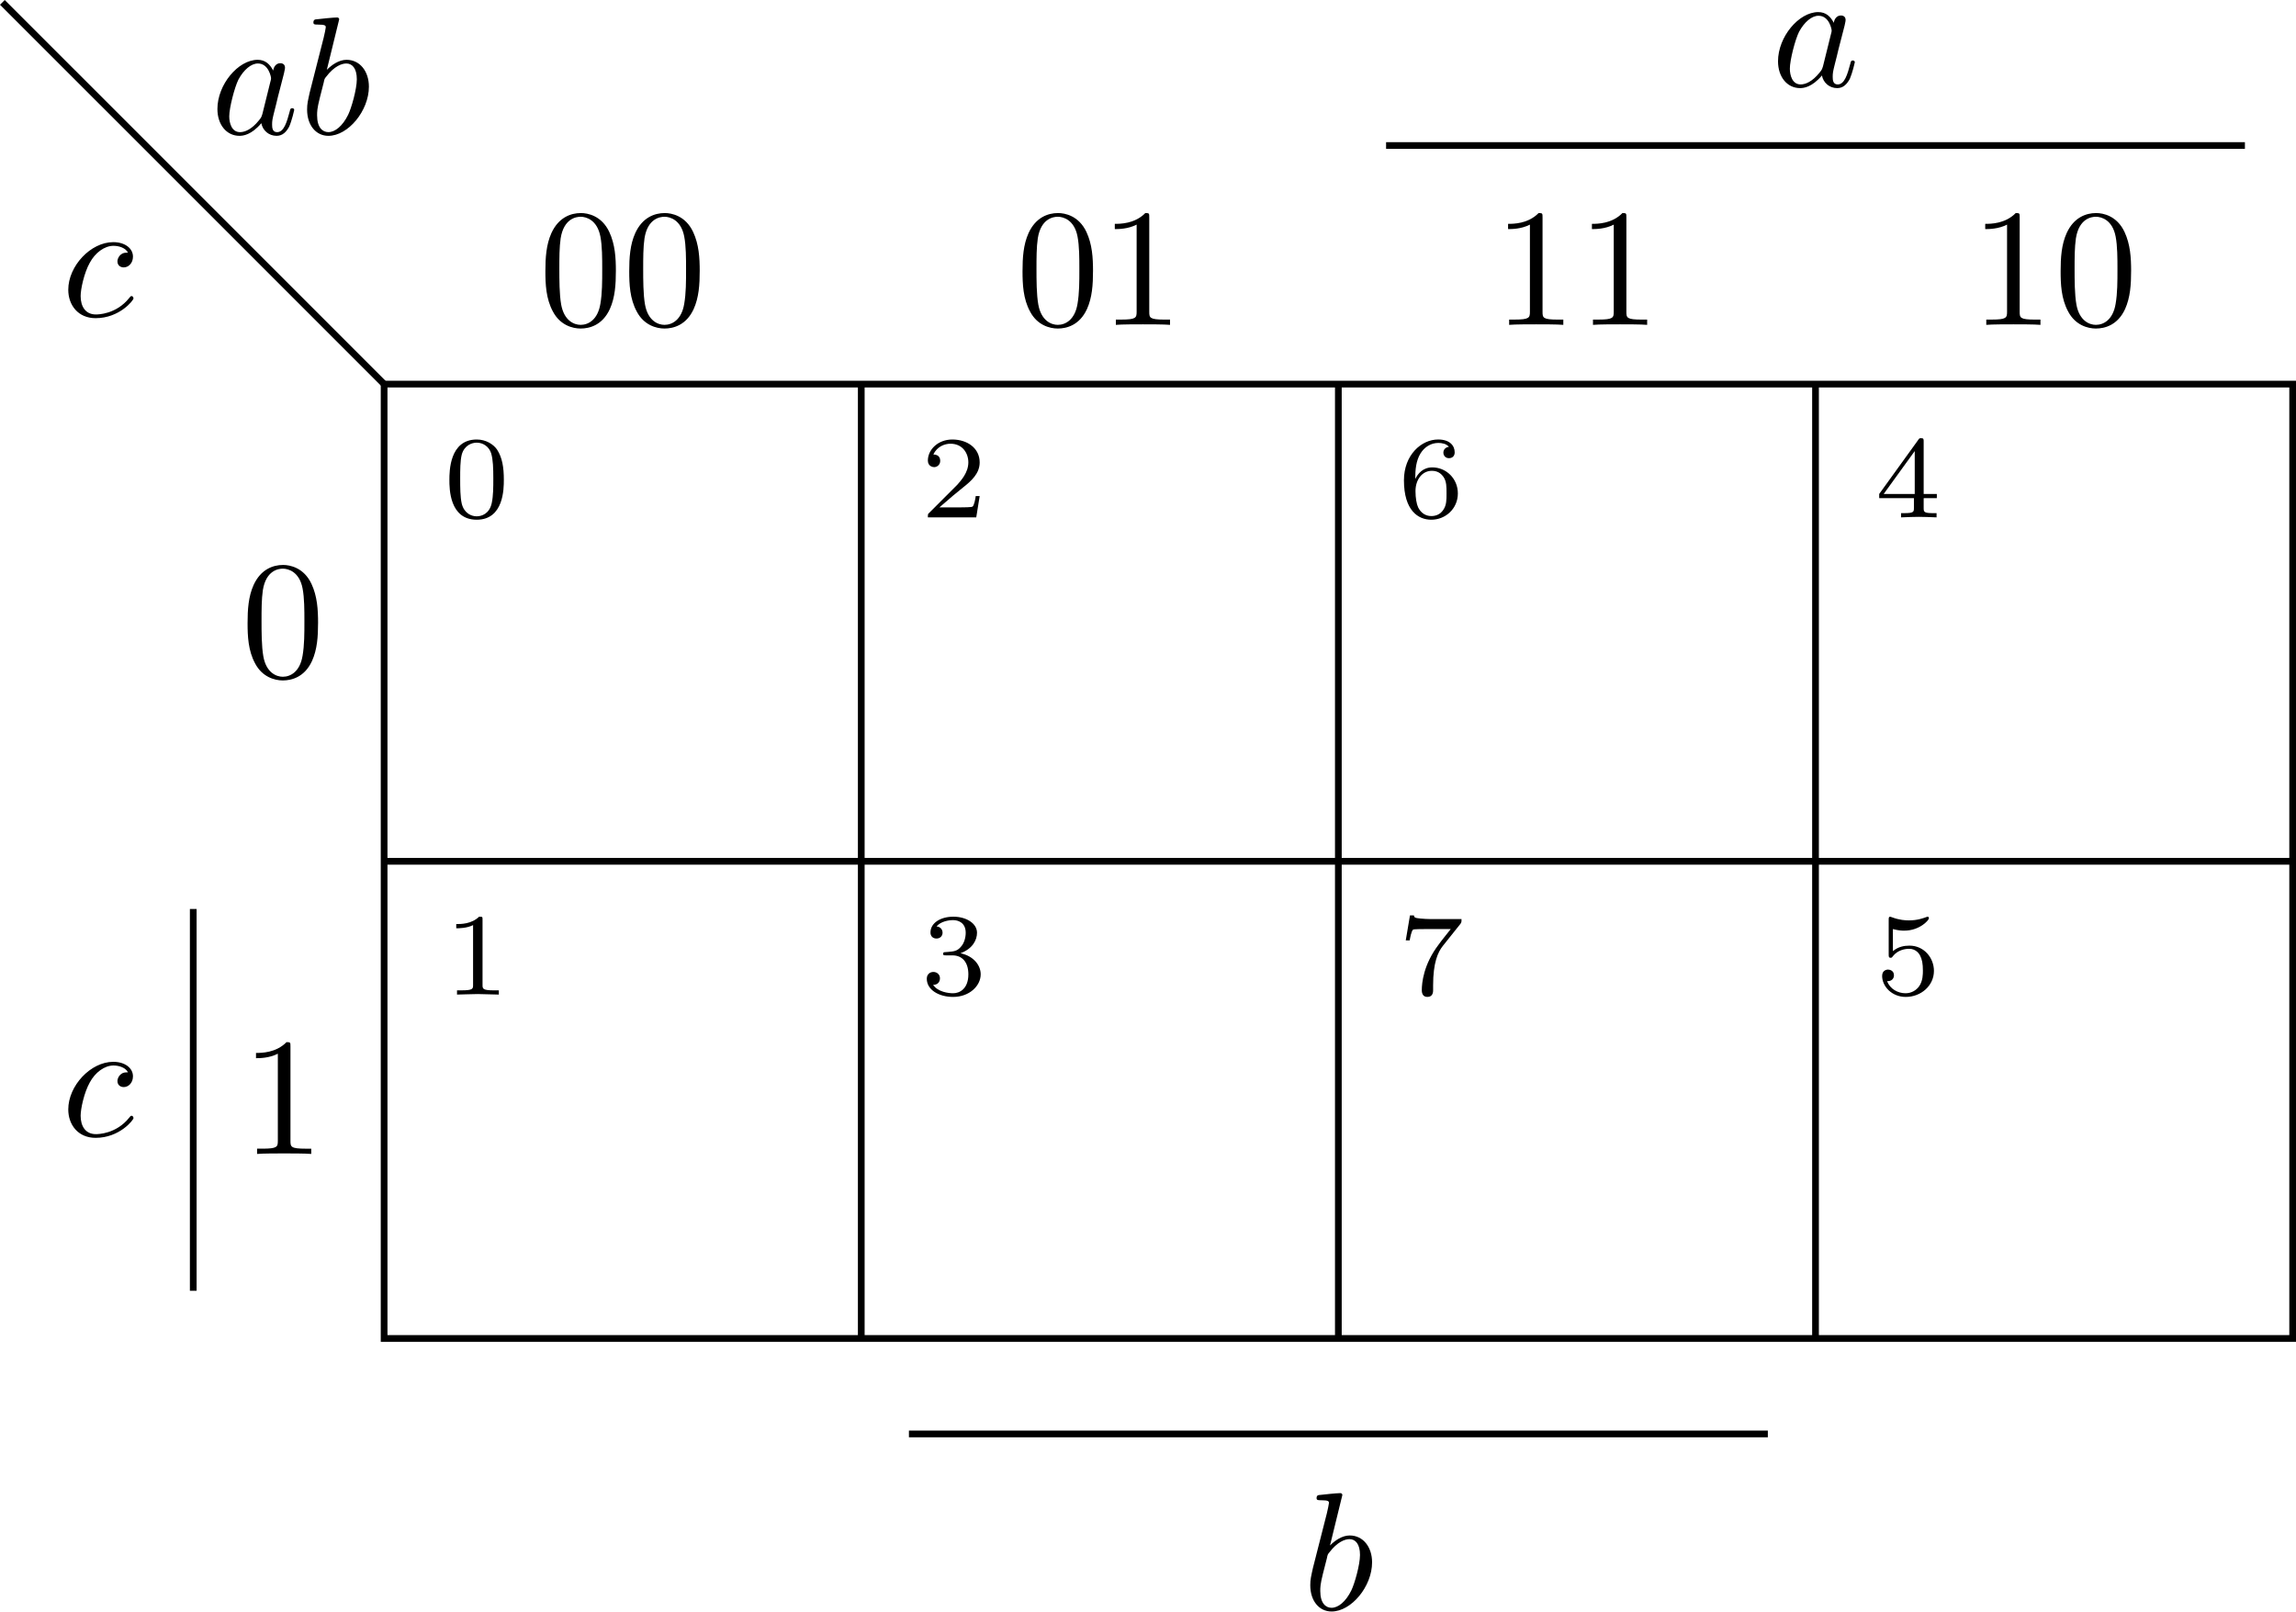
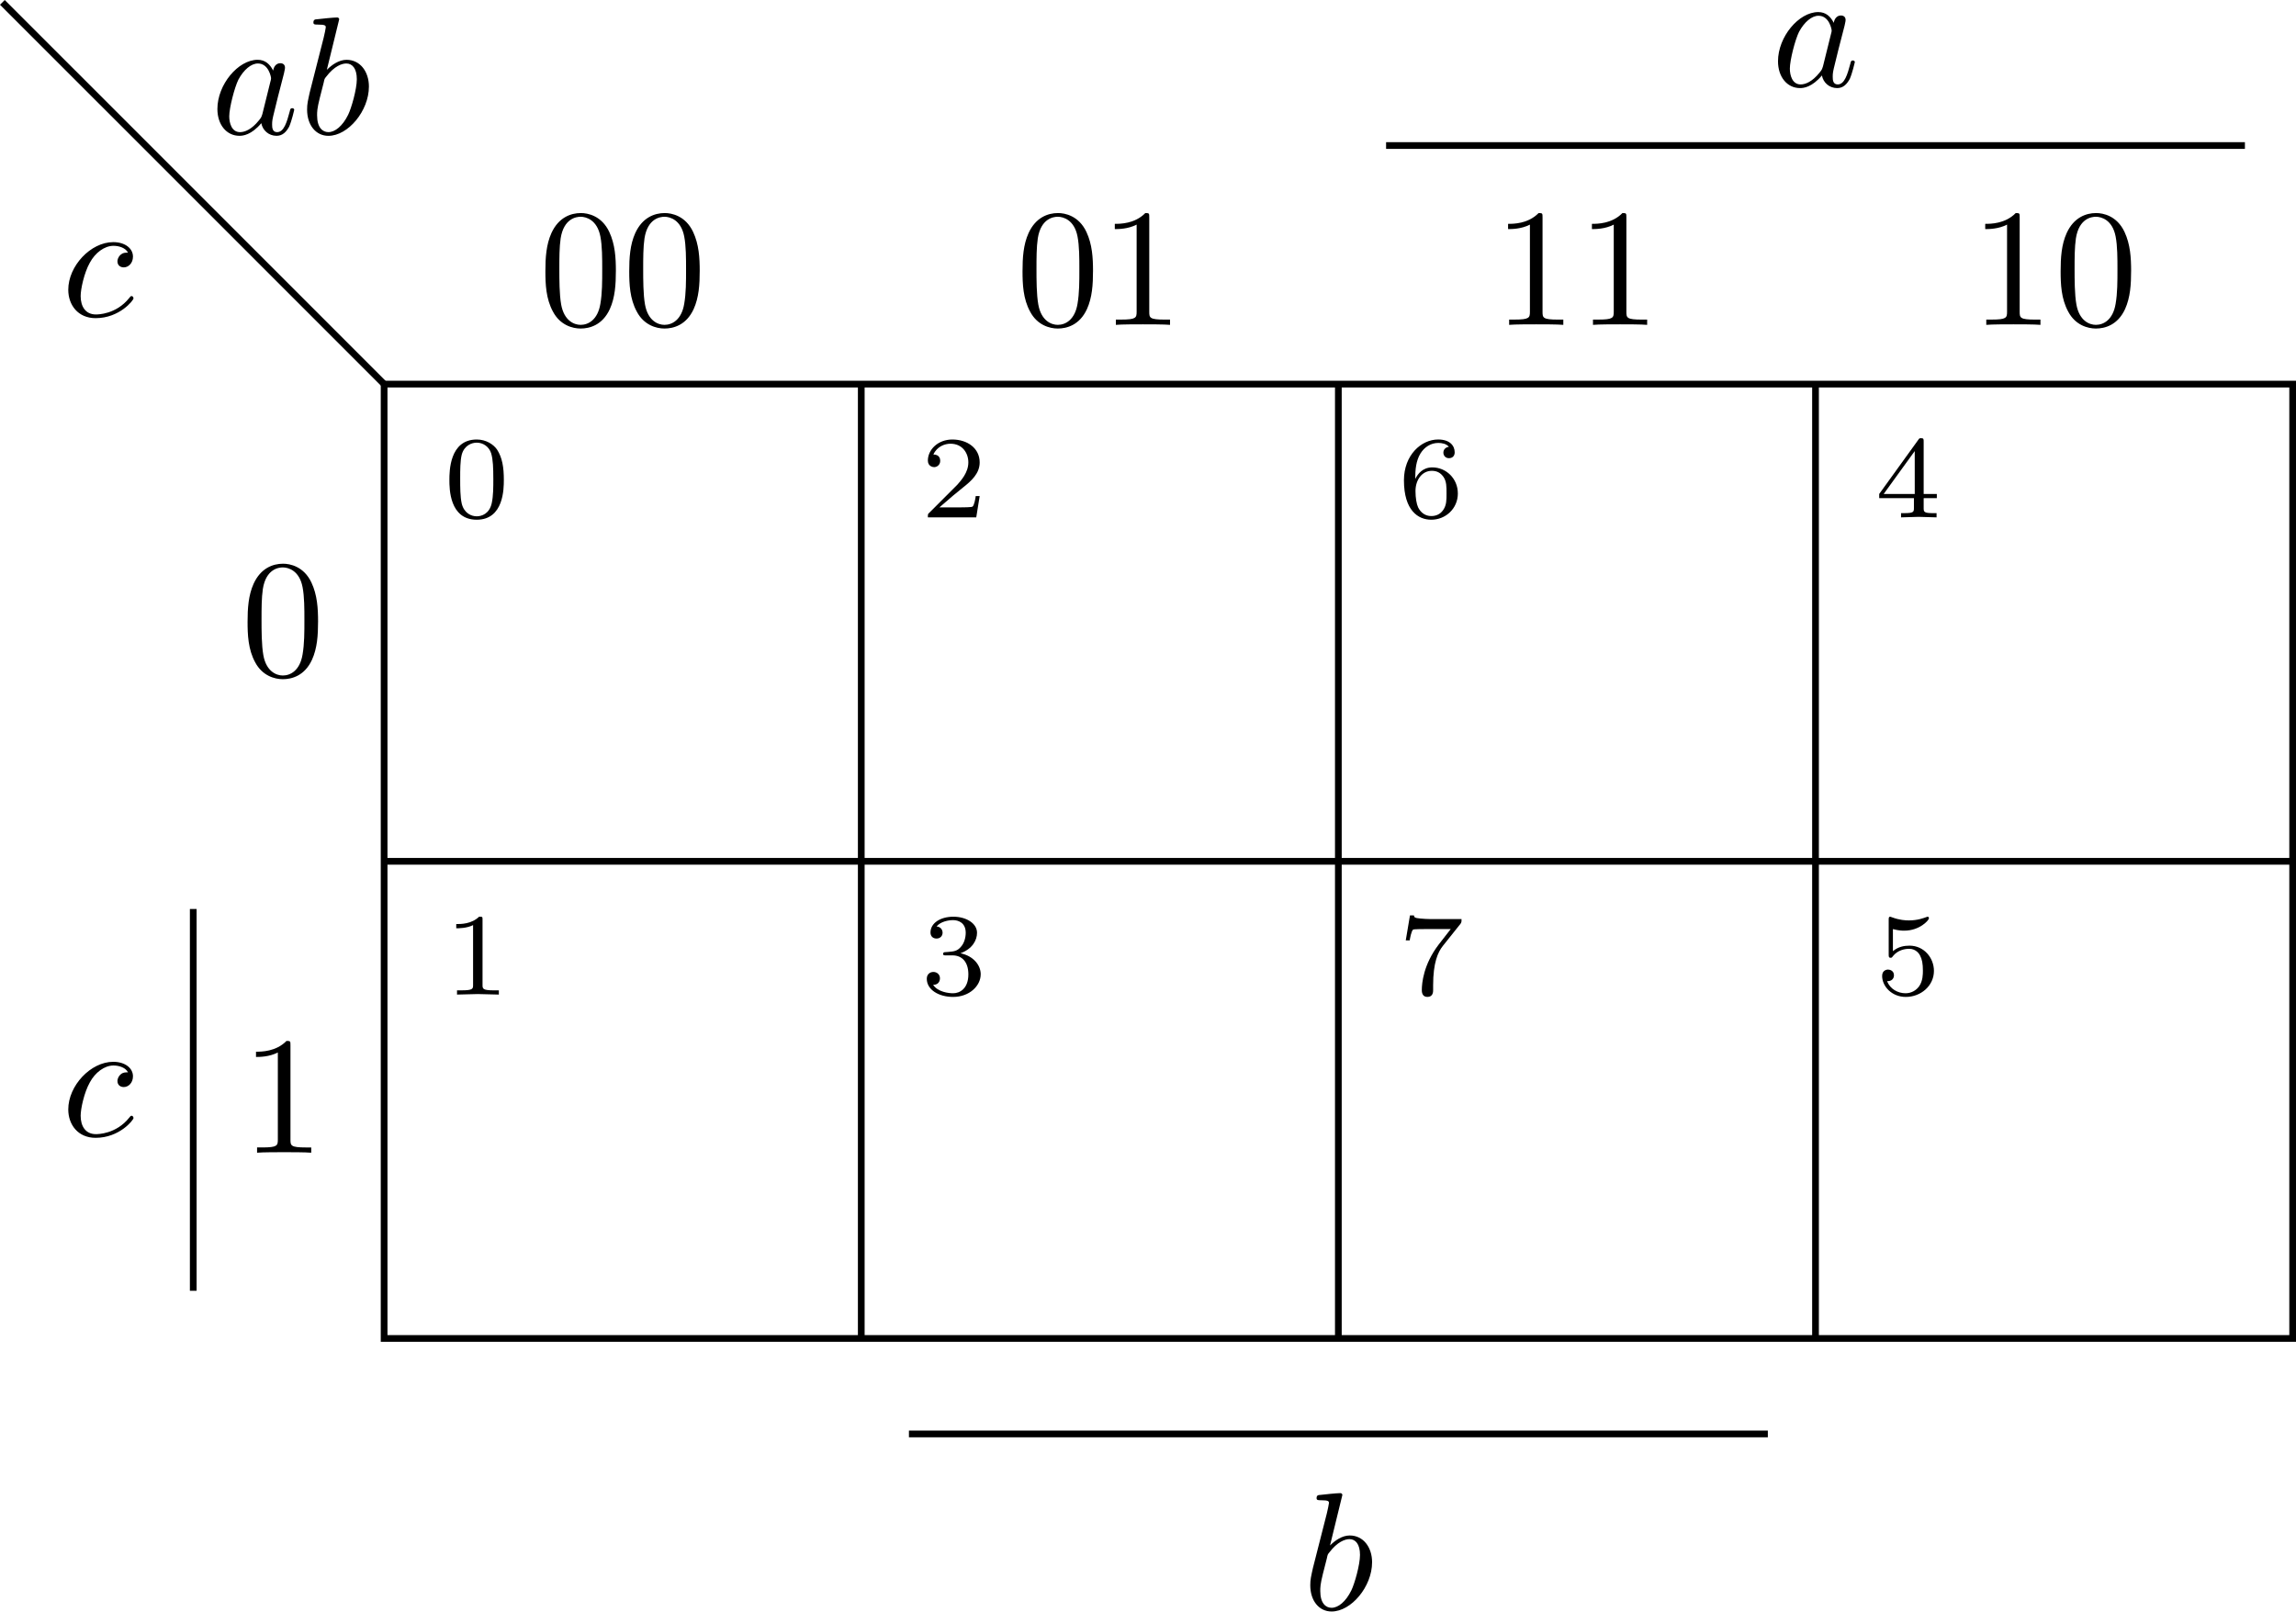
<svg xmlns="http://www.w3.org/2000/svg" xmlns:xlink="http://www.w3.org/1999/xlink" width="136.406pt" height="95.726pt" viewBox="0 0 136.406 95.726" version="1.1" id="svg162">
  <defs id="defs52">
    <g id="g44">
      <g id="glyph-0-0" />
      <g id="glyph-0-1">
-         <path d="M 3.719,-3.766 C 3.531,-4.141 3.25,-4.406 2.797,-4.406 c -1.156,0 -2.391,1.469 -2.391,2.922 0,0.938 0.547,1.594 1.312,1.594 0.203,0 0.703,-0.047 1.297,-0.75 0.078,0.422 0.438,0.75 0.906,0.75 0.359,0 0.578,-0.234 0.75,-0.547 0.156,-0.359 0.297,-0.969 0.297,-0.984 0,-0.109 -0.094,-0.109 -0.125,-0.109 -0.094,0 -0.109,0.047 -0.141,0.188 -0.172,0.641 -0.344,1.234 -0.75,1.234 -0.281,0 -0.297,-0.266 -0.297,-0.453 0,-0.219 0.016,-0.312 0.125,-0.75 C 3.891,-1.719 3.906,-1.828 4,-2.203 L 4.359,-3.594 c 0.062,-0.281 0.062,-0.297 0.062,-0.344 0,-0.172 -0.109,-0.266 -0.281,-0.266 -0.25,0 -0.391,0.219 -0.422,0.438 z M 3.078,-1.188 C 3.016,-1 3.016,-0.984 2.875,-0.812 2.438,-0.266 2.031,-0.109 1.75,-0.109 c -0.5,0 -0.641,-0.547 -0.641,-0.938 0,-0.5 0.312,-1.719 0.547,-2.188 0.312,-0.578 0.75,-0.953 1.156,-0.953 0.641,0 0.781,0.812 0.781,0.875 0,0.062 -0.016,0.125 -0.031,0.172 z m 0,0" id="path3" />
+         <path d="m 4.969,-1.422 c 0,-0.109 -0.094,-0.109 -0.125,-0.109 -0.094,0 -0.109,0.047 -0.141,0.188 -0.172,0.641 -0.344,1.234 -0.75,1.234 -0.281,0 -0.297,-0.266 -0.297,-0.453 0,-0.219 0.016,-0.312 0.125,-0.75 L 4,-2.203 4.359,-3.594 c 0.062,-0.281 0.062,-0.297 0.062,-0.344 0,-0.172 -0.109,-0.266 -0.281,-0.266 -0.25,0 -0.391,0.219 -0.422,0.438 -0.188,-0.375 -0.469,-0.641 -0.922,-0.641 -1.156,0 -2.391,1.469 -2.391,2.922 0,0.938 0.547,1.594 1.312,1.594 0.203,0 0.703,-0.047 1.297,-0.75 0.078,0.422 0.438,0.75 0.906,0.75 0.359,0 0.578,-0.234 0.75,-0.547 0.156,-0.359 0.297,-0.984 0.297,-0.984 z M 3.562,-3.141 3.078,-1.188 C 3.016,-1 3.016,-0.984 2.875,-0.812 2.438,-0.266 2.031,-0.109 1.75,-0.109 c -0.5,0 -0.641,-0.547 -0.641,-0.938 0,-0.5 0.312,-1.719 0.547,-2.188 0.312,-0.578 0.75,-0.953 1.156,-0.953 0.641,0 0.781,0.812 0.781,0.875 0,0.062 -0.016,0.125 -0.031,0.172 z m 0,0" id="path3" />
      </g>
      <g id="glyph-0-2">
-         <path d="m 2.375,-6.812 c 0,0 0,-0.109 -0.125,-0.109 -0.219,0 -0.953,0.078 -1.219,0.109 -0.078,0 -0.188,0.016 -0.188,0.188 0,0.125 0.094,0.125 0.25,0.125 0.469,0 0.484,0.062 0.484,0.172 0,0.062 -0.078,0.406 -0.125,0.609 l -0.828,3.25 c -0.109,0.5 -0.156,0.672 -0.156,1.016 0,0.938 0.531,1.562 1.266,1.562 1.172,0 2.406,-1.484 2.406,-2.922 0,-0.906 -0.531,-1.594 -1.328,-1.594 -0.453,0 -0.875,0.297 -1.172,0.594 z M 1.453,-3.047 C 1.5,-3.266 1.5,-3.281 1.594,-3.391 2.078,-4.031 2.531,-4.188 2.797,-4.188 c 0.359,0 0.625,0.297 0.625,0.938 0,0.594 -0.328,1.734 -0.516,2.109 -0.328,0.672 -0.781,1.031 -1.172,1.031 -0.344,0 -0.672,-0.266 -0.672,-1 0,-0.203 0,-0.391 0.156,-1.016 z m 0,0" id="path6" />
+         <path d="m 4.141,-2.812 c 0,-0.906 -0.531,-1.594 -1.328,-1.594 -0.453,0 -0.875,0.297 -1.172,0.594 l 0.734,-3 c 0,0 0,-0.109 -0.125,-0.109 -0.219,0 -0.953,0.078 -1.219,0.109 -0.078,0 -0.188,0.016 -0.188,0.188 0,0.125 0.094,0.125 0.25,0.125 0.469,0 0.484,0.062 0.484,0.172 0,0.062 -0.078,0.406 -0.125,0.609 l -0.828,3.25 c -0.109,0.5 -0.156,0.672 -0.156,1.016 0,0.938 0.531,1.562 1.266,1.562 1.172,0 2.406,-1.484 2.406,-2.922 z M 2.906,-1.141 c -0.328,0.672 -0.781,1.031 -1.172,1.031 -0.344,0 -0.672,-0.266 -0.672,-1 0,-0.203 0,-0.391 0.156,-1.016 L 1.453,-3.047 C 1.5,-3.266 1.5,-3.281 1.594,-3.391 2.078,-4.031 2.531,-4.188 2.797,-4.188 c 0.359,0 0.625,0.297 0.625,0.938 0,0.594 -0.328,1.734 -0.516,2.109 z m 0,0" id="path6" />
      </g>
      <g id="glyph-0-3">
-         <path d="m 3.953,-3.781 c -0.172,0 -0.297,0 -0.438,0.125 -0.172,0.156 -0.188,0.328 -0.188,0.391 0,0.25 0.188,0.359 0.375,0.359 0.281,0 0.547,-0.25 0.547,-0.641 0,-0.484 -0.469,-0.859 -1.172,-0.859 -1.344,0 -2.672,1.422 -2.672,2.828 0,0.906 0.578,1.688 1.625,1.688 1.422,0 2.25,-1.062 2.25,-1.172 0,-0.062 -0.047,-0.141 -0.109,-0.141 -0.062,0 -0.078,0.031 -0.141,0.109 -0.781,0.984 -1.875,0.984 -1.984,0.984 -0.625,0 -0.906,-0.484 -0.906,-1.094 0,-0.406 0.203,-1.375 0.547,-1.984 0.312,-0.578 0.859,-1 1.406,-1 0.328,0 0.719,0.125 0.859,0.406 z m 0,0" id="path9" />
+         <path d="m 4.281,-1.062 c 0,-0.062 -0.047,-0.141 -0.109,-0.141 -0.062,0 -0.078,0.031 -0.141,0.109 -0.781,0.984 -1.875,0.984 -1.984,0.984 -0.625,0 -0.906,-0.484 -0.906,-1.094 0,-0.406 0.203,-1.375 0.547,-1.984 0.312,-0.578 0.859,-1 1.406,-1 0.328,0 0.719,0.125 0.859,0.406 -0.172,0 -0.297,0 -0.438,0.125 -0.172,0.156 -0.188,0.328 -0.188,0.391 0,0.25 0.188,0.359 0.375,0.359 0.281,0 0.547,-0.25 0.547,-0.641 0,-0.484 -0.469,-0.859 -1.172,-0.859 -1.344,0 -2.672,1.422 -2.672,2.828 0,0.906 0.578,1.688 1.625,1.688 1.422,0 2.25,-1.062 2.25,-1.172 z m 0,0" id="path9" />
      </g>
      <g id="glyph-1-0" />
      <g id="glyph-1-1">
-         <path d="m 4.578,-3.188 c 0,-0.797 -0.047,-1.594 -0.391,-2.328 -0.453,-0.969 -1.281,-1.125 -1.688,-1.125 -0.609,0 -1.328,0.266 -1.75,1.188 -0.312,0.688 -0.359,1.469 -0.359,2.266 0,0.75 0.031,1.641 0.453,2.406 0.422,0.797 1.156,1 1.641,1 0.531,0 1.297,-0.203 1.734,-1.156 0.312,-0.688 0.359,-1.469 0.359,-2.25 z M 2.484,0 C 2.094,0 1.5,-0.25 1.328,-1.203 1.219,-1.797 1.219,-2.719 1.219,-3.312 c 0,-0.641 0,-1.297 0.078,-1.828 0.188,-1.188 0.938,-1.281 1.188,-1.281 0.328,0 0.984,0.188 1.172,1.172 0.109,0.562 0.109,1.312 0.109,1.938 0,0.75 0,1.422 -0.109,2.062 C 3.5,-0.297 2.938,0 2.484,0 Z m 0,0" id="path13" />
+         <path d="m 4.578,-3.188 c 0,-0.797 -0.047,-1.594 -0.391,-2.328 -0.453,-0.969 -1.281,-1.125 -1.688,-1.125 -0.609,0 -1.328,0.266 -1.75,1.188 -0.312,0.688 -0.359,1.469 -0.359,2.266 0,0.75 0.031,1.641 0.453,2.406 0.422,0.797 1.156,1 1.641,1 0.531,0 1.297,-0.203 1.734,-1.156 0.312,-0.688 0.359,-1.469 0.359,-2.25 z m -0.812,-0.125 c 0,0.75 0,1.422 -0.109,2.062 C 3.5,-0.297 2.938,0 2.484,0 2.094,0 1.5,-0.25 1.328,-1.203 1.219,-1.797 1.219,-2.719 1.219,-3.312 c 0,-0.641 0,-1.297 0.078,-1.828 0.188,-1.188 0.938,-1.281 1.188,-1.281 0.328,0 0.984,0.188 1.172,1.172 0.109,0.562 0.109,1.312 0.109,1.938 z m 0,0" id="path13" />
      </g>
      <g id="glyph-1-2">
-         <path d="m 2.938,-6.375 c 0,-0.25 0,-0.266 -0.234,-0.266 C 2.078,-6 1.203,-6 0.891,-6 v 0.312 c 0.203,0 0.781,0 1.297,-0.266 v 5.172 c 0,0.359 -0.031,0.469 -0.922,0.469 h -0.312 V 0 c 0.344,-0.031 1.203,-0.031 1.609,-0.031 0.391,0 1.266,0 1.609,0.031 v -0.312 h -0.312 c -0.906,0 -0.922,-0.109 -0.922,-0.469 z m 0,0" id="path16" />
+         <path d="m 4.172,0 v -0.312 h -0.312 C 2.953,-0.312 2.938,-0.422 2.938,-0.781 V -6.375 c 0,-0.25 0,-0.266 -0.234,-0.266 C 2.078,-6 1.203,-6 0.891,-6 v 0.312 c 0.203,0 0.781,0 1.297,-0.266 v 5.172 c 0,0.359 -0.031,0.469 -0.922,0.469 h -0.312 V 0 c 0.344,-0.031 1.203,-0.031 1.609,-0.031 0.391,0 1.266,0 1.609,0.031 z m 0,0" id="path16" />
      </g>
      <g id="glyph-2-0" />
      <g id="glyph-2-1">
-         <path d="M 3.594,-2.219 C 3.594,-2.984 3.5,-3.547 3.188,-4.031 2.969,-4.344 2.531,-4.625 1.984,-4.625 c -1.625,0 -1.625,1.906 -1.625,2.406 0,0.5 0,2.359 1.625,2.359 1.609,0 1.609,-1.859 1.609,-2.359 z M 1.984,-0.062 c -0.328,0 -0.75,-0.188 -0.891,-0.75 C 1,-1.219 1,-1.797 1,-2.312 1,-2.828 1,-3.359 1.094,-3.734 1.25,-4.281 1.688,-4.438 1.984,-4.438 c 0.375,0 0.734,0.234 0.859,0.641 0.109,0.375 0.125,0.875 0.125,1.484 0,0.516 0,1.031 -0.094,1.469 -0.141,0.641 -0.609,0.781 -0.891,0.781 z m 0,0" id="path20" />
+         <path d="M 3.594,-2.219 C 3.594,-2.984 3.5,-3.547 3.188,-4.031 2.969,-4.344 2.531,-4.625 1.984,-4.625 c -1.625,0 -1.625,1.906 -1.625,2.406 0,0.5 0,2.359 1.625,2.359 1.609,0 1.609,-1.859 1.609,-2.359 z m -0.625,-0.094 c 0,0.516 0,1.031 -0.094,1.469 -0.141,0.641 -0.609,0.781 -0.891,0.781 -0.328,0 -0.75,-0.188 -0.891,-0.75 C 1,-1.219 1,-1.797 1,-2.312 1,-2.828 1,-3.359 1.094,-3.734 1.25,-4.281 1.688,-4.438 1.984,-4.438 c 0.375,0 0.734,0.234 0.859,0.641 0.109,0.375 0.125,0.875 0.125,1.484 z m 0,0" id="path20" />
      </g>
      <g id="glyph-2-2">
-         <path d="m 2.328,-4.438 c 0,-0.188 0,-0.188 -0.203,-0.188 -0.453,0.438 -1.078,0.438 -1.359,0.438 v 0.25 c 0.156,0 0.625,0 1,-0.188 v 3.547 c 0,0.234 0,0.328 -0.688,0.328 H 0.812 V 0 c 0.125,0 0.984,-0.031 1.234,-0.031 0.219,0 1.094,0.031 1.25,0.031 V -0.25 H 3.031 c -0.703,0 -0.703,-0.094 -0.703,-0.328 z m 0,0" id="path23" />
+         <path d="M 3.297,0 V -0.25 H 3.031 c -0.703,0 -0.703,-0.094 -0.703,-0.328 V -4.438 c 0,-0.188 0,-0.188 -0.203,-0.188 -0.453,0.438 -1.078,0.438 -1.359,0.438 v 0.25 c 0.156,0 0.625,0 1,-0.188 v 3.547 c 0,0.234 0,0.328 -0.688,0.328 H 0.812 V 0 l 1.234,-0.031 z m 0,0" id="path23" />
      </g>
      <g id="glyph-2-3">
        <path d="M 3.516,-1.266 H 3.281 c -0.016,0.156 -0.094,0.562 -0.188,0.625 C 3.047,-0.594 2.516,-0.594 2.406,-0.594 H 1.125 c 0.734,-0.641 0.984,-0.844 1.391,-1.172 0.516,-0.406 1,-0.844 1,-1.5 0,-0.844 -0.734,-1.359 -1.625,-1.359 -0.859,0 -1.453,0.609 -1.453,1.25 0,0.344 0.297,0.391 0.375,0.391 0.156,0 0.359,-0.125 0.359,-0.375 0,-0.125 -0.047,-0.375 -0.406,-0.375 C 0.984,-4.219 1.453,-4.375 1.781,-4.375 c 0.703,0 1.062,0.547 1.062,1.109 0,0.609 -0.438,1.078 -0.656,1.328 L 0.516,-0.266 C 0.438,-0.203 0.438,-0.188 0.438,0 h 2.875 z m 0,0" id="path26" />
      </g>
      <g id="glyph-2-4">
-         <path d="m 1.906,-2.328 c 0.547,0 0.938,0.375 0.938,1.125 0,0.859 -0.516,1.125 -0.906,1.125 -0.281,0 -0.906,-0.078 -1.188,-0.5 0.328,0 0.406,-0.234 0.406,-0.391 0,-0.219 -0.172,-0.375 -0.391,-0.375 -0.188,0 -0.391,0.125 -0.391,0.406 0,0.656 0.719,1.078 1.562,1.078 0.969,0 1.641,-0.656 1.641,-1.344 0,-0.547 -0.438,-1.094 -1.203,-1.25 0.719,-0.266 0.984,-0.781 0.984,-1.219 0,-0.547 -0.625,-0.953 -1.406,-0.953 -0.766,0 -1.359,0.375 -1.359,0.938 0,0.234 0.156,0.359 0.359,0.359 0.219,0 0.359,-0.156 0.359,-0.344 0,-0.203 -0.141,-0.359 -0.359,-0.375 0.25,-0.297 0.719,-0.375 0.984,-0.375 0.312,0 0.75,0.156 0.75,0.75 0,0.297 -0.094,0.625 -0.281,0.828 -0.219,0.266 -0.422,0.281 -0.766,0.312 -0.172,0.016 -0.188,0.016 -0.219,0.016 -0.016,0 -0.078,0.016 -0.078,0.094 0,0.094 0.062,0.094 0.188,0.094 z m 0,0" id="path29" />
+         <path d="m 3.578,-1.203 c 0,-0.547 -0.438,-1.094 -1.203,-1.25 0.719,-0.266 0.984,-0.781 0.984,-1.219 0,-0.547 -0.625,-0.953 -1.406,-0.953 -0.766,0 -1.359,0.375 -1.359,0.938 0,0.234 0.156,0.359 0.359,0.359 0.219,0 0.359,-0.156 0.359,-0.344 0,-0.203 -0.141,-0.359 -0.359,-0.375 0.25,-0.297 0.719,-0.375 0.984,-0.375 0.312,0 0.75,0.156 0.75,0.75 0,0.297 -0.094,0.625 -0.281,0.828 -0.219,0.266 -0.422,0.281 -0.766,0.312 -0.172,0.016 -0.188,0.016 -0.219,0.016 0,0 -0.078,0.016 -0.078,0.094 0,0.094 0.062,0.094 0.188,0.094 h 0.375 c 0.547,0 0.938,0.375 0.938,1.125 0,0.859 -0.516,1.125 -0.906,1.125 -0.281,0 -0.906,-0.078 -1.188,-0.5 0.328,0 0.406,-0.234 0.406,-0.391 0,-0.219 -0.172,-0.375 -0.391,-0.375 -0.188,0 -0.391,0.125 -0.391,0.406 0,0.656 0.719,1.078 1.562,1.078 0.969,0 1.641,-0.656 1.641,-1.344 z m 0,0" id="path29" />
      </g>
      <g id="glyph-2-5">
-         <path d="m 3.688,-1.141 v -0.25 H 2.906 V -4.5 c 0,-0.141 0,-0.203 -0.141,-0.203 -0.094,0 -0.125,0 -0.188,0.109 l -2.312,3.203 v 0.25 h 2.062 v 0.562 c 0,0.25 0,0.328 -0.578,0.328 H 1.562 V 0 C 1.922,-0.016 2.359,-0.031 2.609,-0.031 2.875,-0.031 3.312,-0.016 3.672,0 v -0.25 h -0.188 C 2.906,-0.25 2.906,-0.328 2.906,-0.578 v -0.562 z M 2.375,-3.938 v 2.547 H 0.531 Z m 0,0" id="path32" />
+         <path d="m 3.688,-1.141 v -0.25 H 2.906 V -4.5 c 0,-0.141 0,-0.203 -0.141,-0.203 -0.094,0 -0.125,0 -0.188,0.109 l -2.312,3.203 v 0.25 h 2.062 v 0.562 c 0,0.25 0,0.328 -0.578,0.328 H 1.562 V 0 L 2.609,-0.031 3.672,0 v -0.25 h -0.188 C 2.906,-0.25 2.906,-0.328 2.906,-0.578 v -0.562 z m -1.312,-0.25 H 0.531 L 2.375,-3.938 Z m 0,0" id="path32" />
      </g>
      <g id="glyph-2-6">
-         <path d="m 1.078,-3.891 c 0.359,0.094 0.562,0.094 0.672,0.094 0.922,0 1.469,-0.625 1.469,-0.734 0,-0.078 -0.047,-0.094 -0.078,-0.094 -0.016,0 -0.031,0 -0.062,0.016 -0.172,0.062 -0.531,0.203 -1.047,0.203 -0.203,0 -0.562,-0.016 -1.016,-0.188 C 0.938,-4.625 0.922,-4.625 0.922,-4.625 c -0.094,0 -0.094,0.078 -0.094,0.188 v 2.047 c 0,0.125 0,0.203 0.109,0.203 0.062,0 0.078,0 0.141,-0.094 0.297,-0.375 0.734,-0.438 0.969,-0.438 0.422,0 0.609,0.328 0.641,0.391 0.125,0.234 0.172,0.5 0.172,0.906 0,0.203 0,0.609 -0.219,0.922 -0.172,0.25 -0.469,0.422 -0.812,0.422 -0.453,0 -0.922,-0.25 -1.094,-0.719 0.266,0.016 0.406,-0.156 0.406,-0.344 0,-0.297 -0.266,-0.344 -0.359,-0.344 0,0 -0.344,0 -0.344,0.375 0,0.625 0.578,1.25 1.406,1.25 0.891,0 1.672,-0.656 1.672,-1.547 0,-0.781 -0.594,-1.5 -1.453,-1.5 -0.312,0 -0.672,0.062 -0.984,0.328 z m 0,0" id="path35" />
+         <path d="m 3.516,-1.406 c 0,-0.781 -0.594,-1.5 -1.453,-1.5 -0.312,0 -0.672,0.062 -0.984,0.328 v -1.312 c 0.359,0.094 0.562,0.094 0.672,0.094 0.922,0 1.469,-0.625 1.469,-0.734 0,-0.078 -0.047,-0.094 -0.078,-0.094 0,0 -0.031,0 -0.062,0.016 -0.172,0.062 -0.531,0.203 -1.047,0.203 -0.203,0 -0.562,-0.016 -1.016,-0.188 C 0.938,-4.625 0.922,-4.625 0.922,-4.625 c -0.094,0 -0.094,0.078 -0.094,0.188 v 2.047 c 0,0.125 0,0.203 0.109,0.203 0.062,0 0.078,0 0.141,-0.094 0.297,-0.375 0.734,-0.438 0.969,-0.438 0.422,0 0.609,0.328 0.641,0.391 0.125,0.234 0.172,0.5 0.172,0.906 0,0.203 0,0.609 -0.219,0.922 -0.172,0.25 -0.469,0.422 -0.812,0.422 -0.453,0 -0.922,-0.25 -1.094,-0.719 0.266,0.016 0.406,-0.156 0.406,-0.344 0,-0.297 -0.266,-0.344 -0.359,-0.344 0,0 -0.344,0 -0.344,0.375 0,0.625 0.578,1.25 1.406,1.25 0.891,0 1.672,-0.656 1.672,-1.547 z m 0,0" id="path35" />
      </g>
      <g id="glyph-2-7">
-         <path d="m 1.047,-2.281 c 0,-0.562 0.047,-1.078 0.312,-1.516 0.234,-0.375 0.609,-0.625 1.062,-0.625 0.203,0 0.484,0.047 0.625,0.234 C 2.875,-4.172 2.719,-4.047 2.719,-3.844 c 0,0.172 0.125,0.328 0.328,0.328 0.219,0 0.344,-0.141 0.344,-0.344 0,-0.406 -0.297,-0.766 -0.984,-0.766 -1,0 -2.031,0.922 -2.031,2.422 0,1.797 0.844,2.344 1.625,2.344 0.844,0 1.578,-0.656 1.578,-1.562 0,-0.891 -0.703,-1.547 -1.516,-1.547 -0.562,0 -0.859,0.375 -1.016,0.688 z M 2,-0.078 c -0.359,0 -0.625,-0.203 -0.781,-0.516 C 1.125,-0.797 1.062,-1.156 1.062,-1.562 c 0,-0.688 0.406,-1.203 0.969,-1.203 0.312,0 0.531,0.125 0.703,0.375 0.172,0.266 0.172,0.562 0.172,0.969 0,0.391 0,0.688 -0.188,0.969 -0.156,0.234 -0.391,0.375 -0.719,0.375 z m 0,0" id="path38" />
+         <path d="M 3.578,-1.422 C 3.578,-2.312 2.875,-2.969 2.062,-2.969 c -0.562,0 -0.859,0.375 -1.016,0.688 0,-0.562 0.047,-1.078 0.312,-1.516 0.234,-0.375 0.609,-0.625 1.062,-0.625 0.203,0 0.484,0.047 0.625,0.234 C 2.875,-4.172 2.719,-4.047 2.719,-3.844 c 0,0.172 0.125,0.328 0.328,0.328 0.219,0 0.344,-0.141 0.344,-0.344 0,-0.406 -0.297,-0.766 -0.984,-0.766 -1,0 -2.031,0.922 -2.031,2.422 0,1.797 0.844,2.344 1.625,2.344 0.844,0 1.578,-0.656 1.578,-1.562 z m -0.672,0 c 0,0.391 0,0.688 -0.188,0.969 -0.156,0.234 -0.391,0.375 -0.719,0.375 -0.359,0 -0.625,-0.203 -0.781,-0.516 C 1.125,-0.797 1.062,-1.156 1.062,-1.562 c 0,-0.688 0.406,-1.203 0.969,-1.203 0.312,0 0.531,0.125 0.703,0.375 0.172,0.266 0.172,0.562 0.172,0.969 z m 0,0" id="path38" />
      </g>
      <g id="glyph-2-8">
-         <path d="m 3.734,-4.203 c 0.062,-0.094 0.062,-0.109 0.062,-0.281 H 1.969 C 1.688,-4.484 1.609,-4.5 1.359,-4.516 1,-4.547 0.984,-4.594 0.969,-4.703 H 0.734 l -0.25,1.484 H 0.719 c 0.016,-0.109 0.094,-0.562 0.203,-0.641 0.047,-0.031 0.625,-0.031 0.719,-0.031 H 3.156 c -0.219,0.281 -0.578,0.719 -0.719,0.922 -0.906,1.188 -1,2.297 -1,2.703 0,0.078 0,0.406 0.328,0.406 0.344,0 0.344,-0.312 0.344,-0.406 v -0.281 c 0,-1.344 0.281,-1.969 0.578,-2.344 z m 0,0" id="path41" />
+         <path d="M 3.797,-4.484 H 1.969 C 1.688,-4.484 1.609,-4.5 1.359,-4.516 1,-4.547 0.984,-4.594 0.969,-4.703 H 0.734 l -0.25,1.484 H 0.719 c 0.016,-0.109 0.094,-0.562 0.203,-0.641 0.047,-0.031 0.625,-0.031 0.719,-0.031 H 3.156 L 2.438,-2.969 c -0.906,1.188 -1,2.297 -1,2.703 0,0.078 0,0.406 0.328,0.406 0.344,0 0.344,-0.312 0.344,-0.406 v -0.281 c 0,-1.344 0.281,-1.969 0.578,-2.344 l 1.047,-1.312 c 0.062,-0.094 0.062,-0.109 0.062,-0.281 z m 0,0" id="path41" />
      </g>
    </g>
    <clipPath id="clip-0">
      <path clip-rule="nonzero" d="M 25,33 H 139.551 V 91 H 25 Z m 0,0" id="path46" />
    </clipPath>
    <clipPath id="clip-1">
      <path clip-rule="nonzero" d="m 25,61 h 114.551 v 2 H 25 Z m 0,0" id="path49" />
    </clipPath>
  </defs>
  <g clip-path="url(#clip-0)" id="g56" transform="translate(-3.144289,-10.65205)">
    <path fill="none" stroke-width="0.399" stroke-linecap="butt" stroke-linejoin="miter" stroke="#000000" stroke-opacity="1" stroke-miterlimit="10" d="M 8.4375e-4,0.002 V 56.693 H 113.388 V 0.002 Z m 0,0" transform="matrix(1,0,0,-1,25.964,90.162)" id="path54" />
  </g>
  <path fill="none" stroke-width="0.399" stroke-linecap="butt" stroke-linejoin="miter" stroke="#000000" stroke-opacity="1" stroke-miterlimit="10" d="M 51.168,79.508 V 22.817" id="path58" />
  <path fill="none" stroke-width="0.399" stroke-linecap="butt" stroke-linejoin="miter" stroke="#000000" stroke-opacity="1" stroke-miterlimit="10" d="M 79.512,79.508 V 22.817" id="path60" />
  <path fill="none" stroke-width="0.399" stroke-linecap="butt" stroke-linejoin="miter" stroke="#000000" stroke-opacity="1" stroke-miterlimit="10" d="M 107.86,79.508 V 22.817" id="path62" />
  <g clip-path="url(#clip-1)" id="g66" transform="translate(-3.144289,-10.65205)">
    <path fill="none" stroke-width="0.399" stroke-linecap="butt" stroke-linejoin="miter" stroke="#000000" stroke-opacity="1" stroke-miterlimit="10" d="M 8.4375e-4,28.346 H 113.388" transform="matrix(1,0,0,-1,25.964,90.162)" id="path64" />
  </g>
  <path fill="none" stroke-width="0.399" stroke-linecap="butt" stroke-linejoin="miter" stroke="#000000" stroke-opacity="1" stroke-miterlimit="10" d="M 22.821,22.817 11.481,11.477 0.141,0.141" id="path68" />
  <g fill="#000000" fill-opacity="1" id="g74" transform="translate(-3.144289,-10.65205)">
    <use xlink:href="#glyph-0-1" x="15.655" y="18.611" id="use70" />
    <use xlink:href="#glyph-0-2" x="20.921" y="18.611" id="use72" />
  </g>
  <g fill="#000000" fill-opacity="1" id="g78" transform="translate(-3.144289,-10.65205)">
    <use xlink:href="#glyph-0-3" x="6.795" y="29.442" id="use76" />
  </g>
  <g fill="#000000" fill-opacity="1" id="g84" transform="translate(-3.144289,-10.65205)">
    <use xlink:href="#glyph-1-1" x="35.156" y="29.949" id="use80" />
    <use xlink:href="#glyph-1-1" x="40.137" y="29.949" id="use82" />
  </g>
  <g fill="#000000" fill-opacity="1" id="g90" transform="translate(-3.144289,-10.65205)">
    <use xlink:href="#glyph-1-1" x="63.503" y="29.949" id="use86" />
    <use xlink:href="#glyph-1-2" x="68.484" y="29.949" id="use88" />
  </g>
  <g fill="#000000" fill-opacity="1" id="g96" transform="translate(-3.144289,-10.65205)">
    <use xlink:href="#glyph-1-2" x="91.849" y="29.949" id="use92" />
    <use xlink:href="#glyph-1-2" x="96.83" y="29.949" id="use94" />
  </g>
  <g fill="#000000" fill-opacity="1" id="g102" transform="translate(-3.144289,-10.65205)">
    <use xlink:href="#glyph-1-2" x="120.196" y="29.949" id="use98" />
    <use xlink:href="#glyph-1-1" x="125.177" y="29.949" id="use100" />
  </g>
  <g fill="#000000" fill-opacity="1" id="g106" transform="translate(-3.144289,-10.65205)">
-     <use xlink:href="#glyph-1-1" x="17.463" y="50.853" id="use104" />
+     <use xlink:href="#glyph-1-1" x="17.463" y="50.779" id="use104" />
  </g>
  <g fill="#000000" fill-opacity="1" id="g110" transform="translate(-3.144289,-10.65205)">
-     <use xlink:href="#glyph-1-2" x="17.463" y="79.199" id="use108" />
+     <use xlink:href="#glyph-1-2" x="17.463" y="79.126" id="use108" />
  </g>
  <path fill="none" stroke-width="0.399" stroke-linecap="butt" stroke-linejoin="miter" stroke="#000000" stroke-opacity="1" stroke-miterlimit="10" d="M 82.348,8.645 H 133.371" id="path112" />
  <g fill="#000000" fill-opacity="1" id="g116" transform="translate(-3.144289,-10.65205)">
    <use xlink:href="#glyph-0-1" x="108.371" y="15.776" id="use114" />
  </g>
  <path fill="none" stroke-width="0.399" stroke-linecap="butt" stroke-linejoin="miter" stroke="#000000" stroke-opacity="1" stroke-miterlimit="10" d="M 54,85.18 H 105.028" id="path118" />
  <g fill="#000000" fill-opacity="1" id="g122" transform="translate(-3.144289,-10.65205)">
    <use xlink:href="#glyph-0-2" x="80.52" y="106.269" id="use120" />
  </g>
  <path fill="none" stroke-width="0.399" stroke-linecap="butt" stroke-linejoin="miter" stroke="#000000" stroke-opacity="1" stroke-miterlimit="10" d="M 11.481,76.676 V 53.996" id="path124" />
  <g fill="#000000" fill-opacity="1" id="g128" transform="translate(-3.144289,-10.65205)">
    <use xlink:href="#glyph-0-3" x="6.795" y="78.133" id="use126" />
  </g>
  <g fill="#000000" fill-opacity="1" id="g132" transform="translate(-3.144289,-10.65205)">
    <use xlink:href="#glyph-2-1" x="29.484" y="41.385" id="use130" />
  </g>
  <g fill="#000000" fill-opacity="1" id="g136" transform="translate(-3.144289,-10.65205)">
    <use xlink:href="#glyph-2-2" x="29.484" y="69.732" id="use134" />
  </g>
  <g fill="#000000" fill-opacity="1" id="g140" transform="translate(-3.144289,-10.65205)">
    <use xlink:href="#glyph-2-3" x="57.831" y="41.385" id="use138" />
  </g>
  <g fill="#000000" fill-opacity="1" id="g144" transform="translate(-3.144289,-10.65205)">
    <use xlink:href="#glyph-2-4" x="57.831" y="69.732" id="use142" />
  </g>
  <g fill="#000000" fill-opacity="1" id="g148" transform="translate(-3.144289,-10.65205)">
    <use xlink:href="#glyph-2-5" x="114.524" y="41.385" id="use146" />
  </g>
  <g fill="#000000" fill-opacity="1" id="g152" transform="translate(-3.144289,-10.65205)">
    <use xlink:href="#glyph-2-6" x="114.524" y="69.732" id="use150" />
  </g>
  <g fill="#000000" fill-opacity="1" id="g156" transform="translate(-3.144289,-10.65205)">
    <use xlink:href="#glyph-2-7" x="86.177" y="41.385" id="use154" />
  </g>
  <g fill="#000000" fill-opacity="1" id="g160" transform="translate(-3.144289,-10.65205)">
    <use xlink:href="#glyph-2-8" x="86.177" y="69.732" id="use158" />
  </g>
</svg>
